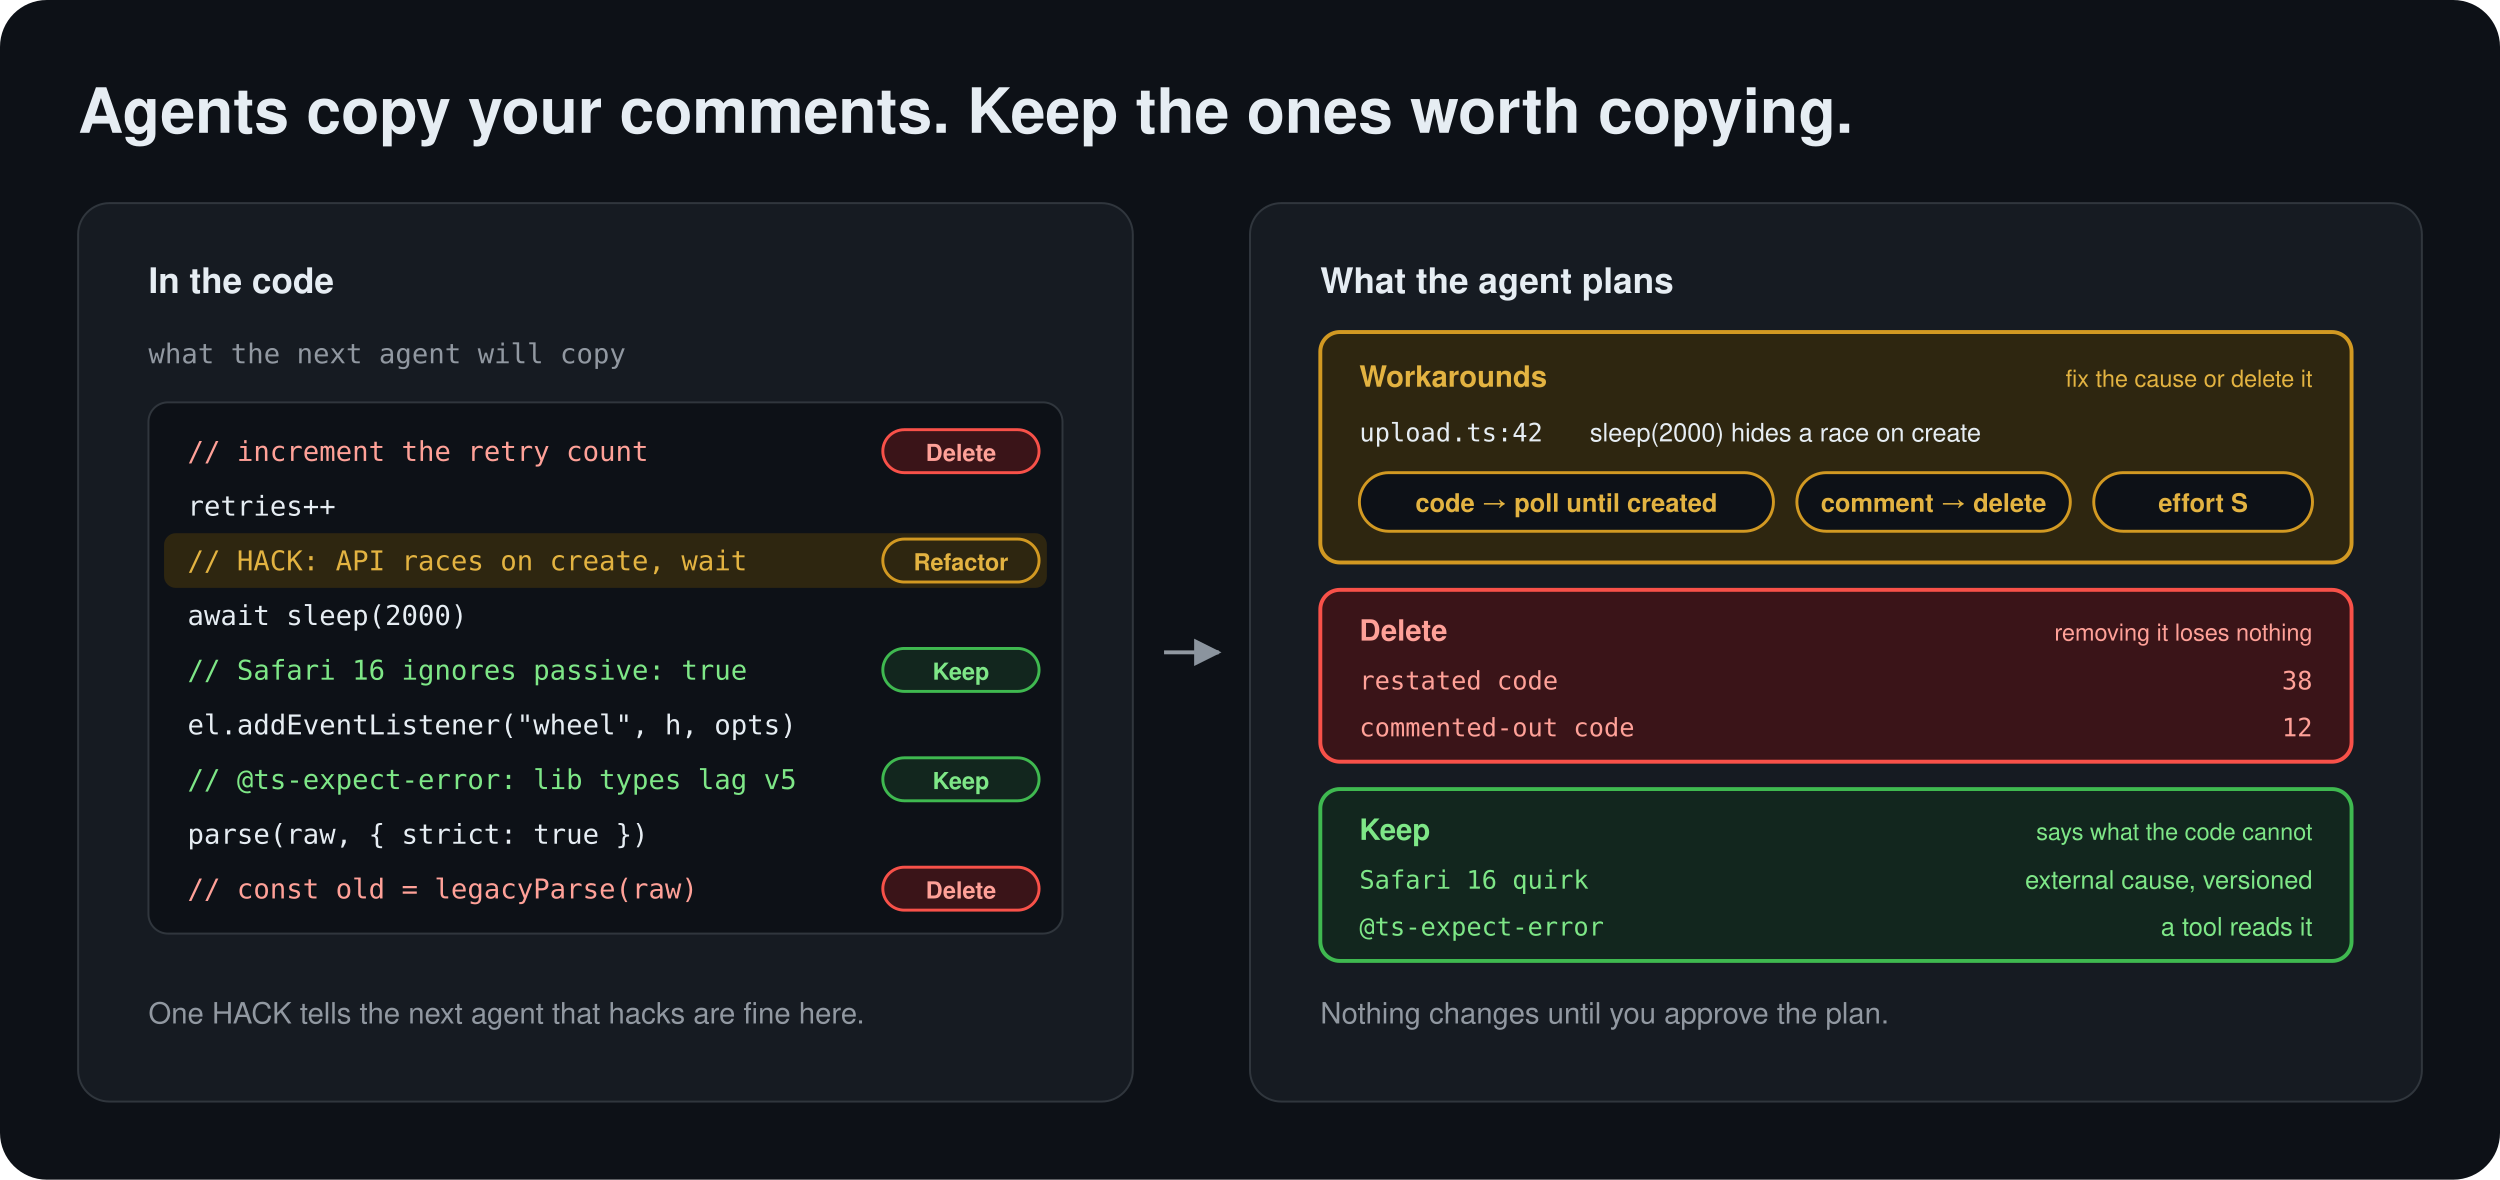
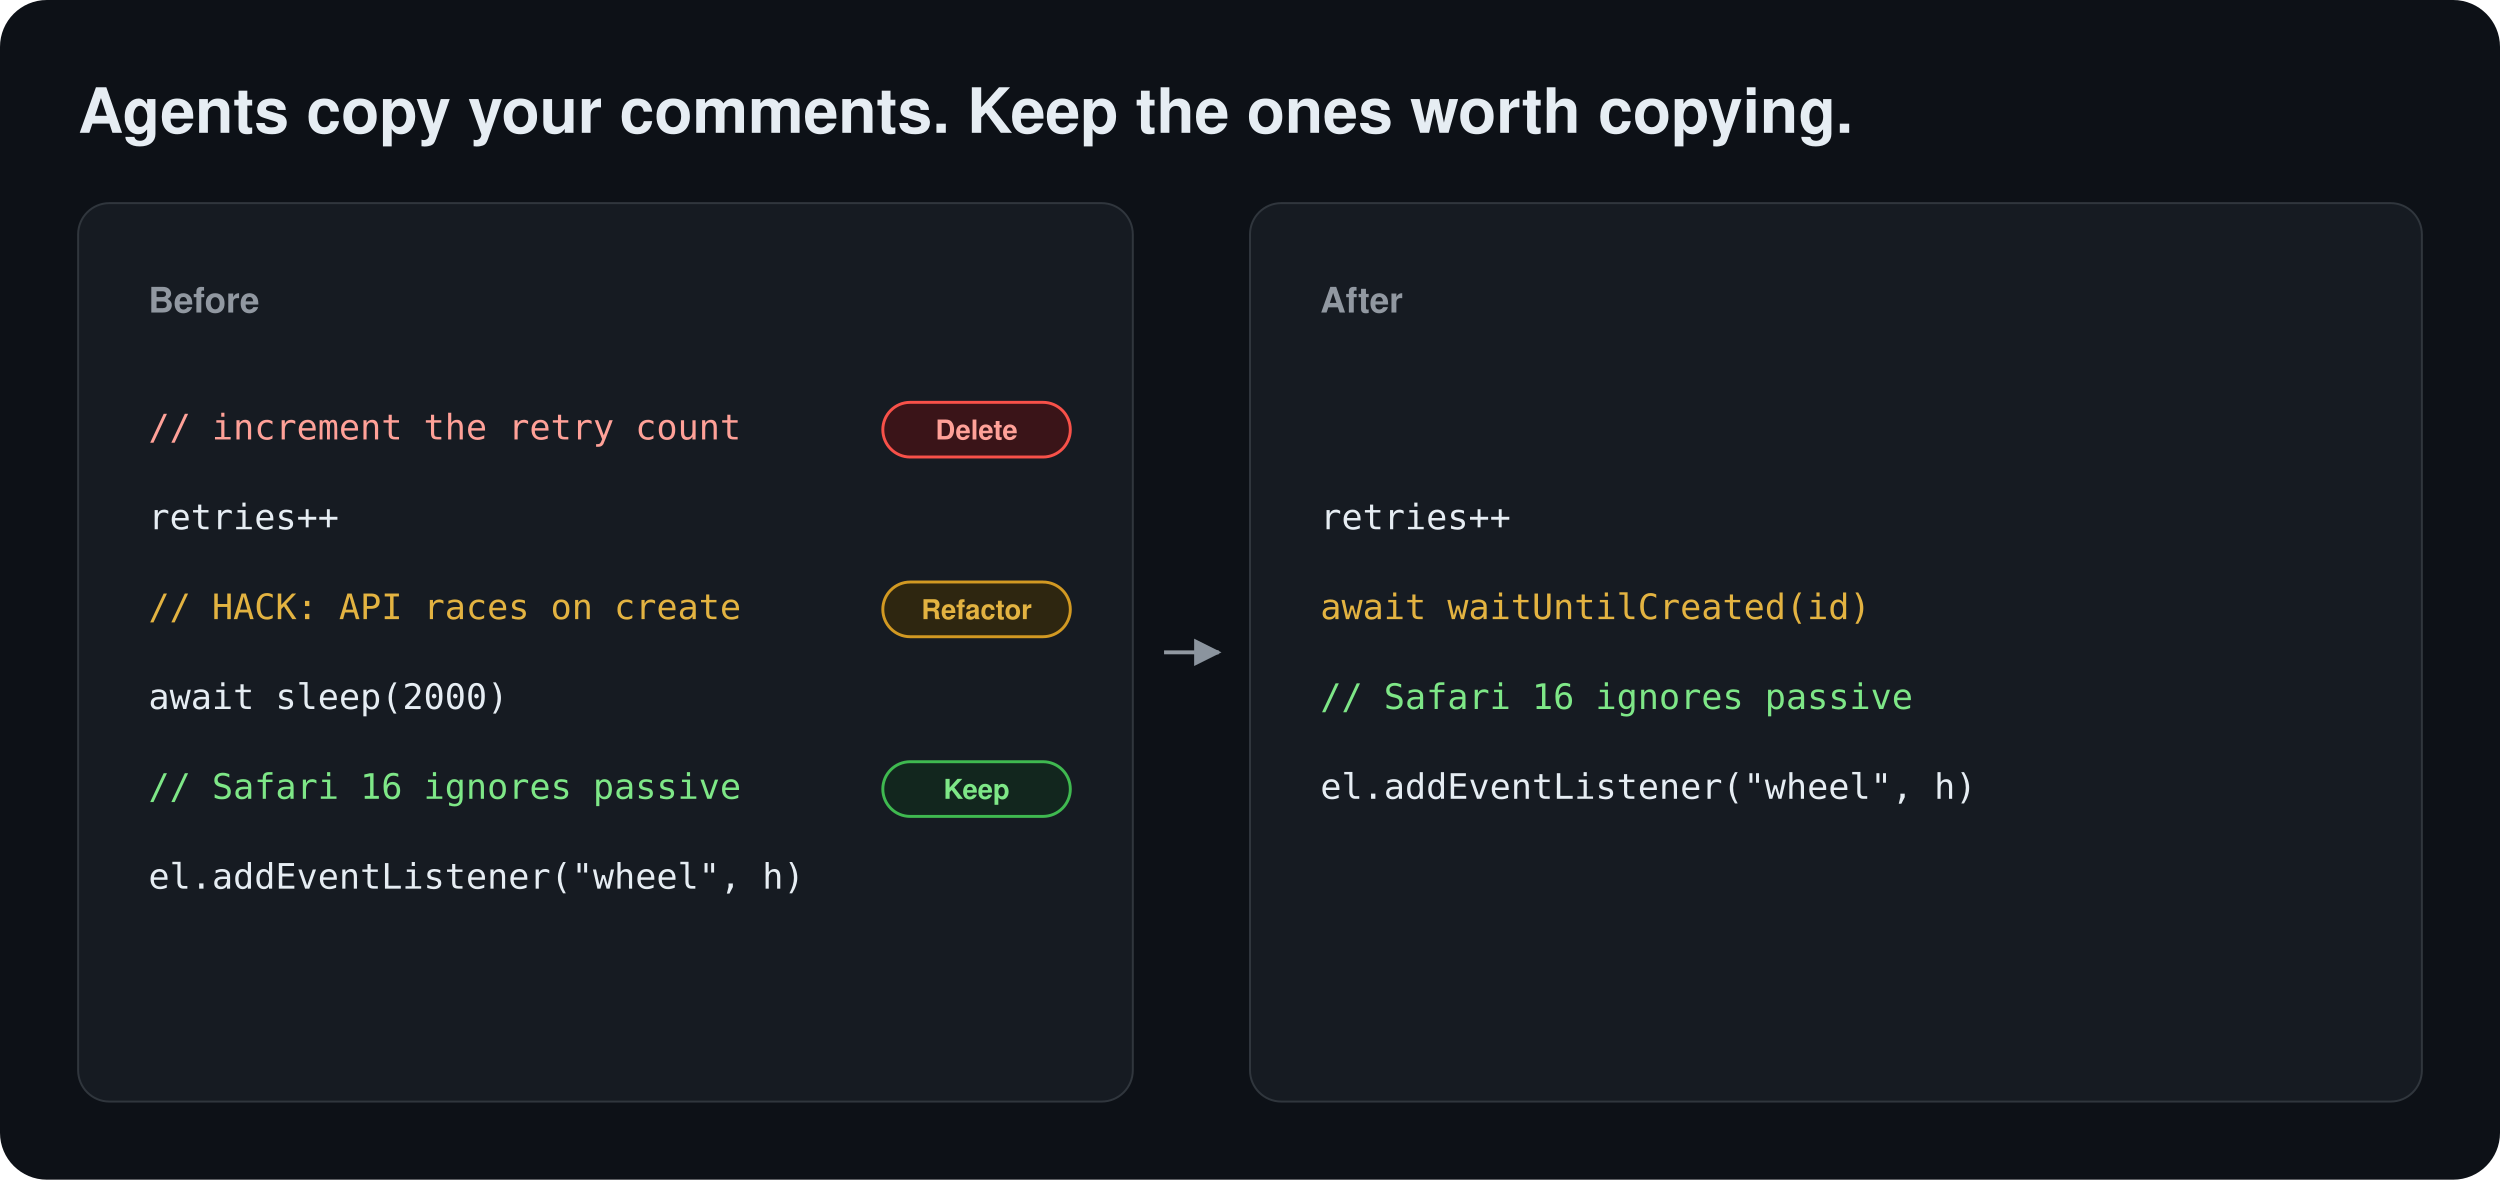
<svg xmlns="http://www.w3.org/2000/svg" width="1280" height="604" viewBox="0 0 1280 604" font-family="-apple-system, BlinkMacSystemFont, 'Segoe UI', Helvetica, Arial, sans-serif">
  <defs>
    <marker id="arrow" viewBox="0 0 10 10" refX="9" refY="5" markerWidth="7" markerHeight="7" orient="auto-start-reverse">
      <path d="M0,0 L10,5 L0,10 z" fill="#8b949e" />
    </marker>
  </defs>
  <rect width="1280" height="604" rx="24" fill="#0d1117" />
  <text x="40" y="68" font-size="32" font-weight="600" fill="#e6edf3">Agents copy your comments. Keep the ones worth copying.</text>
  <g transform="translate(0,-36)">
    <rect x="40" y="140" width="540" height="460" rx="16" fill="#161b22" stroke="#30363d" />
    <rect x="640" y="140" width="600" height="460" rx="16" fill="#161b22" stroke="#30363d" />
    <path d="M596 370 L624 370" stroke="#9198a1" stroke-width="2" marker-end="url(#arrow)" />
-     <text x="76" y="186" font-size="18" font-weight="600" fill="#e6edf3">In the code</text>
-     <text x="76" y="222" font-family="ui-monospace, SFMono-Regular, Menlo, Consolas, monospace" font-size="14" fill="#9198a1">what the next agent will copy</text>
-     <rect x="76" y="242" width="468" height="272" rx="10" fill="#0d1117" stroke="#30363d" />
-     <text x="96" y="272" font-family="ui-monospace, SFMono-Regular, Menlo, Consolas, monospace" font-size="14" fill="#ffa198">// increment the retry count</text>
-     <rect x="452" y="256" width="80" height="22" rx="11" fill="#3a1418" stroke="#f85149" stroke-width="1.5" />
-     <text x="492" y="272" text-anchor="middle" font-size="12" font-weight="600" fill="#ffa198">Delete</text>
-     <text x="96" y="300" font-family="ui-monospace, SFMono-Regular, Menlo, Consolas, monospace" font-size="14" fill="#e6edf3">retries++</text>
-     <rect x="84" y="309" width="452" height="28" rx="6" fill="#2e2610" />
-     <text x="96" y="328" font-family="ui-monospace, SFMono-Regular, Menlo, Consolas, monospace" font-size="14" fill="#e3b341">// HACK: API races on create, wait</text>
-     <rect x="452" y="312" width="80" height="22" rx="11" fill="#2e2610" stroke="#d29922" stroke-width="1.5" />
-     <text x="492" y="328" text-anchor="middle" font-size="12" font-weight="600" fill="#e3b341">Refactor</text>
-     <text x="96" y="356" font-family="ui-monospace, SFMono-Regular, Menlo, Consolas, monospace" font-size="14" fill="#e6edf3">await sleep(2000)</text>
-     <text x="96" y="384" font-family="ui-monospace, SFMono-Regular, Menlo, Consolas, monospace" font-size="14" fill="#7ee787">// Safari 16 ignores passive: true</text>
-     <rect x="452" y="368" width="80" height="22" rx="11" fill="#12261e" stroke="#3fb950" stroke-width="1.5" />
-     <text x="492" y="384" text-anchor="middle" font-size="12" font-weight="600" fill="#7ee787">Keep</text>
-     <text x="96" y="412" font-family="ui-monospace, SFMono-Regular, Menlo, Consolas, monospace" font-size="14" fill="#e6edf3">el.addEventListener("wheel", h, opts)</text>
-     <text x="96" y="440" font-family="ui-monospace, SFMono-Regular, Menlo, Consolas, monospace" font-size="14" fill="#7ee787">// @ts-expect-error: lib types lag v5</text>
-     <rect x="452" y="424" width="80" height="22" rx="11" fill="#12261e" stroke="#3fb950" stroke-width="1.5" />
-     <text x="492" y="440" text-anchor="middle" font-size="12" font-weight="600" fill="#7ee787">Keep</text>
-     <text x="96" y="468" font-family="ui-monospace, SFMono-Regular, Menlo, Consolas, monospace" font-size="14" fill="#e6edf3">parse(raw, { strict: true })</text>
-     <text x="96" y="496" font-family="ui-monospace, SFMono-Regular, Menlo, Consolas, monospace" font-size="14" fill="#ffa198">// const old = legacyParse(raw)</text>
-     <rect x="452" y="480" width="80" height="22" rx="11" fill="#3a1418" stroke="#f85149" stroke-width="1.5" />
-     <text x="492" y="496" text-anchor="middle" font-size="12" font-weight="600" fill="#ffa198">Delete</text>
-     <text x="76" y="560" font-size="15" fill="#9198a1">One HACK tells the next agent that hacks are fine here.</text>
-     <text x="676" y="186" font-size="18" font-weight="600" fill="#e6edf3">What the agent plans</text>
-     <rect x="676" y="206" width="528" height="118" rx="10" fill="#2e2610" stroke="#d29922" stroke-width="2" />
-     <text x="696" y="234" font-size="15" font-weight="600" fill="#e3b341">Workarounds</text>
-     <text x="1184" y="234" text-anchor="end" font-size="12" fill="#e3b341">fix the cause or delete it</text>
-     <text x="696" y="262" font-family="ui-monospace, SFMono-Regular, Menlo, Consolas, monospace" font-size="13" fill="#e6edf3">upload.ts:42</text>
-     <text x="814" y="262" font-size="13" fill="#e6edf3">sleep(2000) hides a race on create</text>
-     <rect x="696" y="278" width="212" height="30" rx="15" fill="#0d1117" stroke="#d29922" stroke-width="1.5" />
-     <text x="802" y="298" text-anchor="middle" font-size="13" font-weight="600" fill="#e3b341">code → poll until created</text>
-     <rect x="920" y="278" width="140" height="30" rx="15" fill="#0d1117" stroke="#d29922" stroke-width="1.5" />
-     <text x="990" y="298" text-anchor="middle" font-size="13" font-weight="600" fill="#e3b341">comment → delete</text>
-     <rect x="1072" y="278" width="112" height="30" rx="15" fill="#0d1117" stroke="#d29922" stroke-width="1.5" />
-     <text x="1128" y="298" text-anchor="middle" font-size="13" font-weight="600" fill="#e3b341">effort S</text>
-     <rect x="676" y="338" width="528" height="88" rx="10" fill="#3a1418" stroke="#f85149" stroke-width="2" />
-     <text x="696" y="364" font-size="15" font-weight="600" fill="#ffa198">Delete</text>
-     <text x="1184" y="364" text-anchor="end" font-size="12" fill="#ffa198">removing it loses nothing</text>
-     <text x="696" y="389" font-family="ui-monospace, SFMono-Regular, Menlo, Consolas, monospace" font-size="13" fill="#ffa198">restated code</text>
-     <text x="1184" y="389" text-anchor="end" font-family="ui-monospace, SFMono-Regular, Menlo, Consolas, monospace" font-size="13" fill="#ffa198">38</text>
-     <text x="696" y="413" font-family="ui-monospace, SFMono-Regular, Menlo, Consolas, monospace" font-size="13" fill="#ffa198">commented-out code</text>
-     <text x="1184" y="413" text-anchor="end" font-family="ui-monospace, SFMono-Regular, Menlo, Consolas, monospace" font-size="13" fill="#ffa198">12</text>
-     <rect x="676" y="440" width="528" height="88" rx="10" fill="#12261e" stroke="#3fb950" stroke-width="2" />
-     <text x="696" y="466" font-size="15" font-weight="600" fill="#7ee787">Keep</text>
-     <text x="1184" y="466" text-anchor="end" font-size="12" fill="#7ee787">says what the code cannot</text>
-     <text x="696" y="491" font-family="ui-monospace, SFMono-Regular, Menlo, Consolas, monospace" font-size="13" fill="#7ee787">Safari 16 quirk</text>
-     <text x="1184" y="491" text-anchor="end" font-size="13" fill="#7ee787">external cause, versioned</text>
-     <text x="696" y="515" font-family="ui-monospace, SFMono-Regular, Menlo, Consolas, monospace" font-size="13" fill="#7ee787">@ts-expect-error</text>
-     <text x="1184" y="515" text-anchor="end" font-size="13" fill="#7ee787">a tool reads it</text>
-     <text x="676" y="560" font-size="15" fill="#9198a1">Nothing changes until you approve the plan.</text>
+     <text x="76" y="196" font-size="18" font-weight="600" fill="#9198a1">Before</text>
+     <text x="676" y="196" font-size="18" font-weight="600" fill="#9198a1">After</text>
+     <text x="76" y="261" font-family="ui-monospace, SFMono-Regular, Menlo, Consolas, monospace" font-size="18" fill="#ffa198">// increment the retry count</text>
+     <rect x="452" y="242" width="96" height="28" rx="14" fill="#3a1418" stroke="#f85149" stroke-width="1.5" />
+     <text x="500" y="261" text-anchor="middle" font-size="14" font-weight="600" fill="#ffa198">Delete</text>
+     <text x="76" y="307" font-family="ui-monospace, SFMono-Regular, Menlo, Consolas, monospace" font-size="18" fill="#e6edf3">retries++</text>
+     <text x="76" y="353" font-family="ui-monospace, SFMono-Regular, Menlo, Consolas, monospace" font-size="18" fill="#e3b341">// HACK: API races on create</text>
+     <rect x="452" y="334" width="96" height="28" rx="14" fill="#2e2610" stroke="#d29922" stroke-width="1.5" />
+     <text x="500" y="353" text-anchor="middle" font-size="14" font-weight="600" fill="#e3b341">Refactor</text>
+     <text x="76" y="399" font-family="ui-monospace, SFMono-Regular, Menlo, Consolas, monospace" font-size="18" fill="#e6edf3">await sleep(2000)</text>
+     <text x="76" y="445" font-family="ui-monospace, SFMono-Regular, Menlo, Consolas, monospace" font-size="18" fill="#7ee787">// Safari 16 ignores passive</text>
+     <rect x="452" y="426" width="96" height="28" rx="14" fill="#12261e" stroke="#3fb950" stroke-width="1.5" />
+     <text x="500" y="445" text-anchor="middle" font-size="14" font-weight="600" fill="#7ee787">Keep</text>
+     <text x="76" y="491" font-family="ui-monospace, SFMono-Regular, Menlo, Consolas, monospace" font-size="18" fill="#e6edf3">el.addEventListener("wheel", h)</text>
+     <text x="676" y="307" font-family="ui-monospace, SFMono-Regular, Menlo, Consolas, monospace" font-size="18" fill="#e6edf3">retries++</text>
+     <text x="676" y="353" font-family="ui-monospace, SFMono-Regular, Menlo, Consolas, monospace" font-size="18" fill="#e3b341">await waitUntilCreated(id)</text>
+     <text x="676" y="399" font-family="ui-monospace, SFMono-Regular, Menlo, Consolas, monospace" font-size="18" fill="#7ee787">// Safari 16 ignores passive</text>
+     <text x="676" y="445" font-family="ui-monospace, SFMono-Regular, Menlo, Consolas, monospace" font-size="18" fill="#e6edf3">el.addEventListener("wheel", h)</text>
  </g>
</svg>
